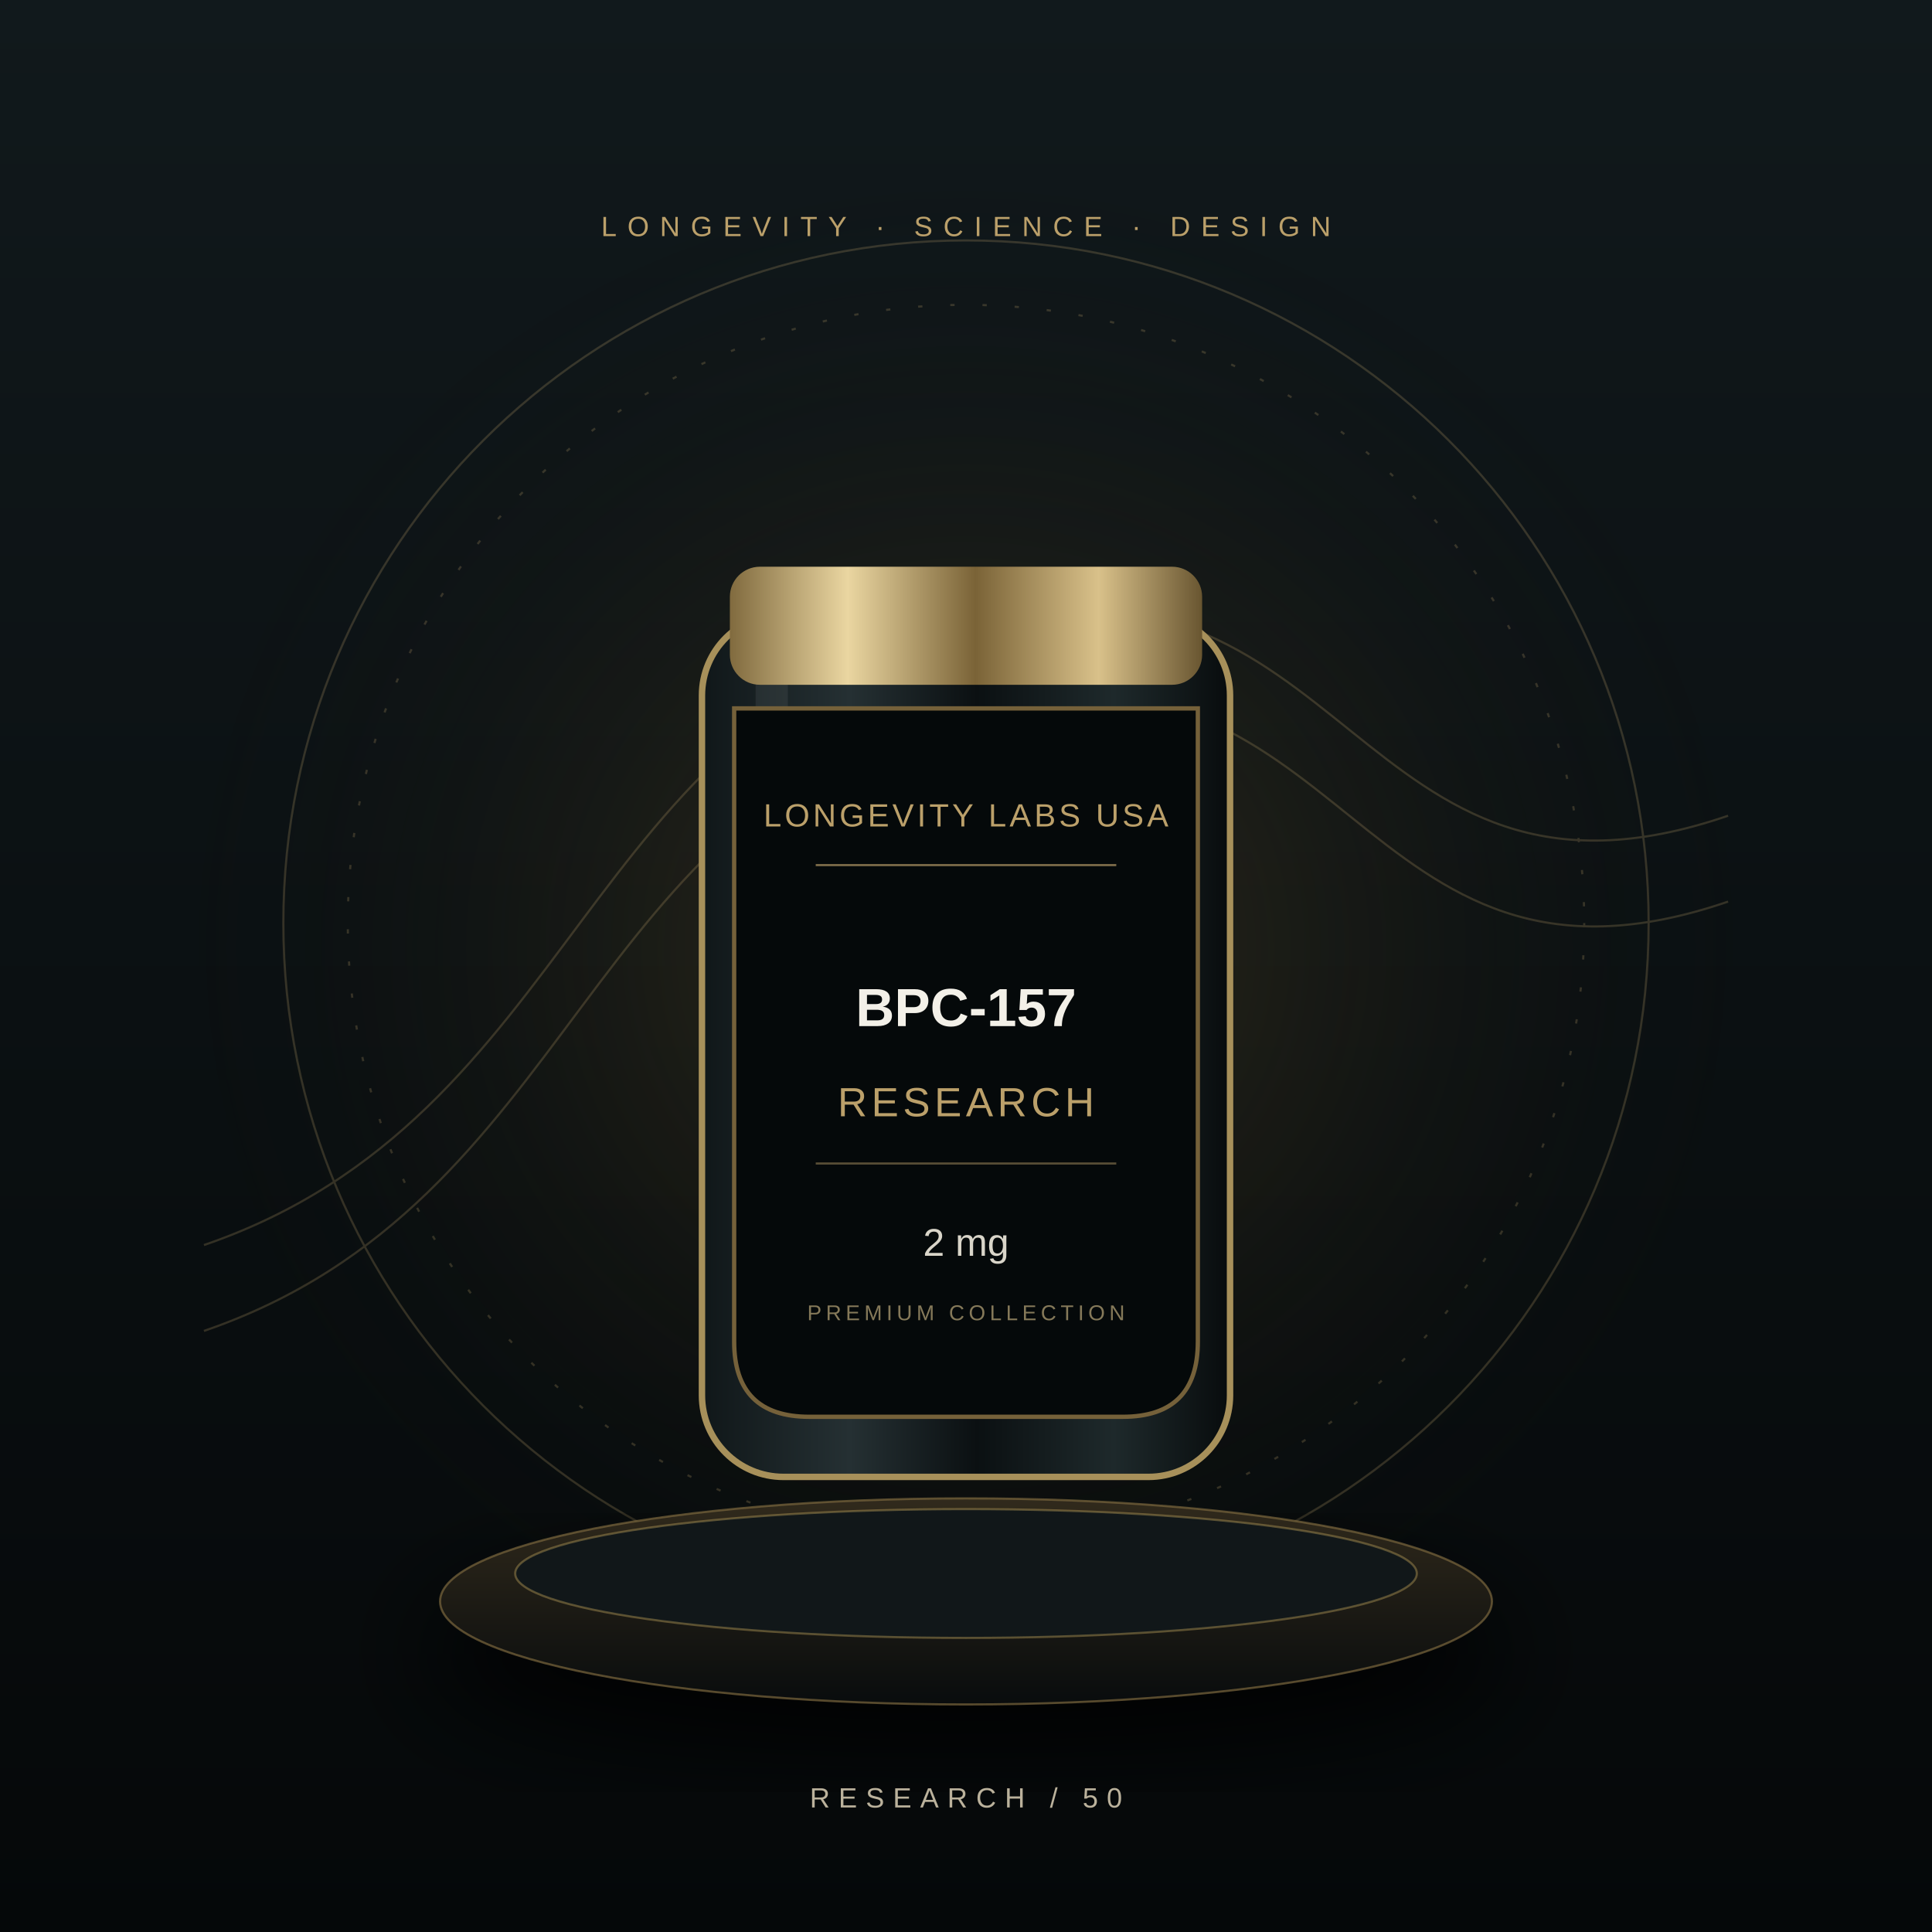
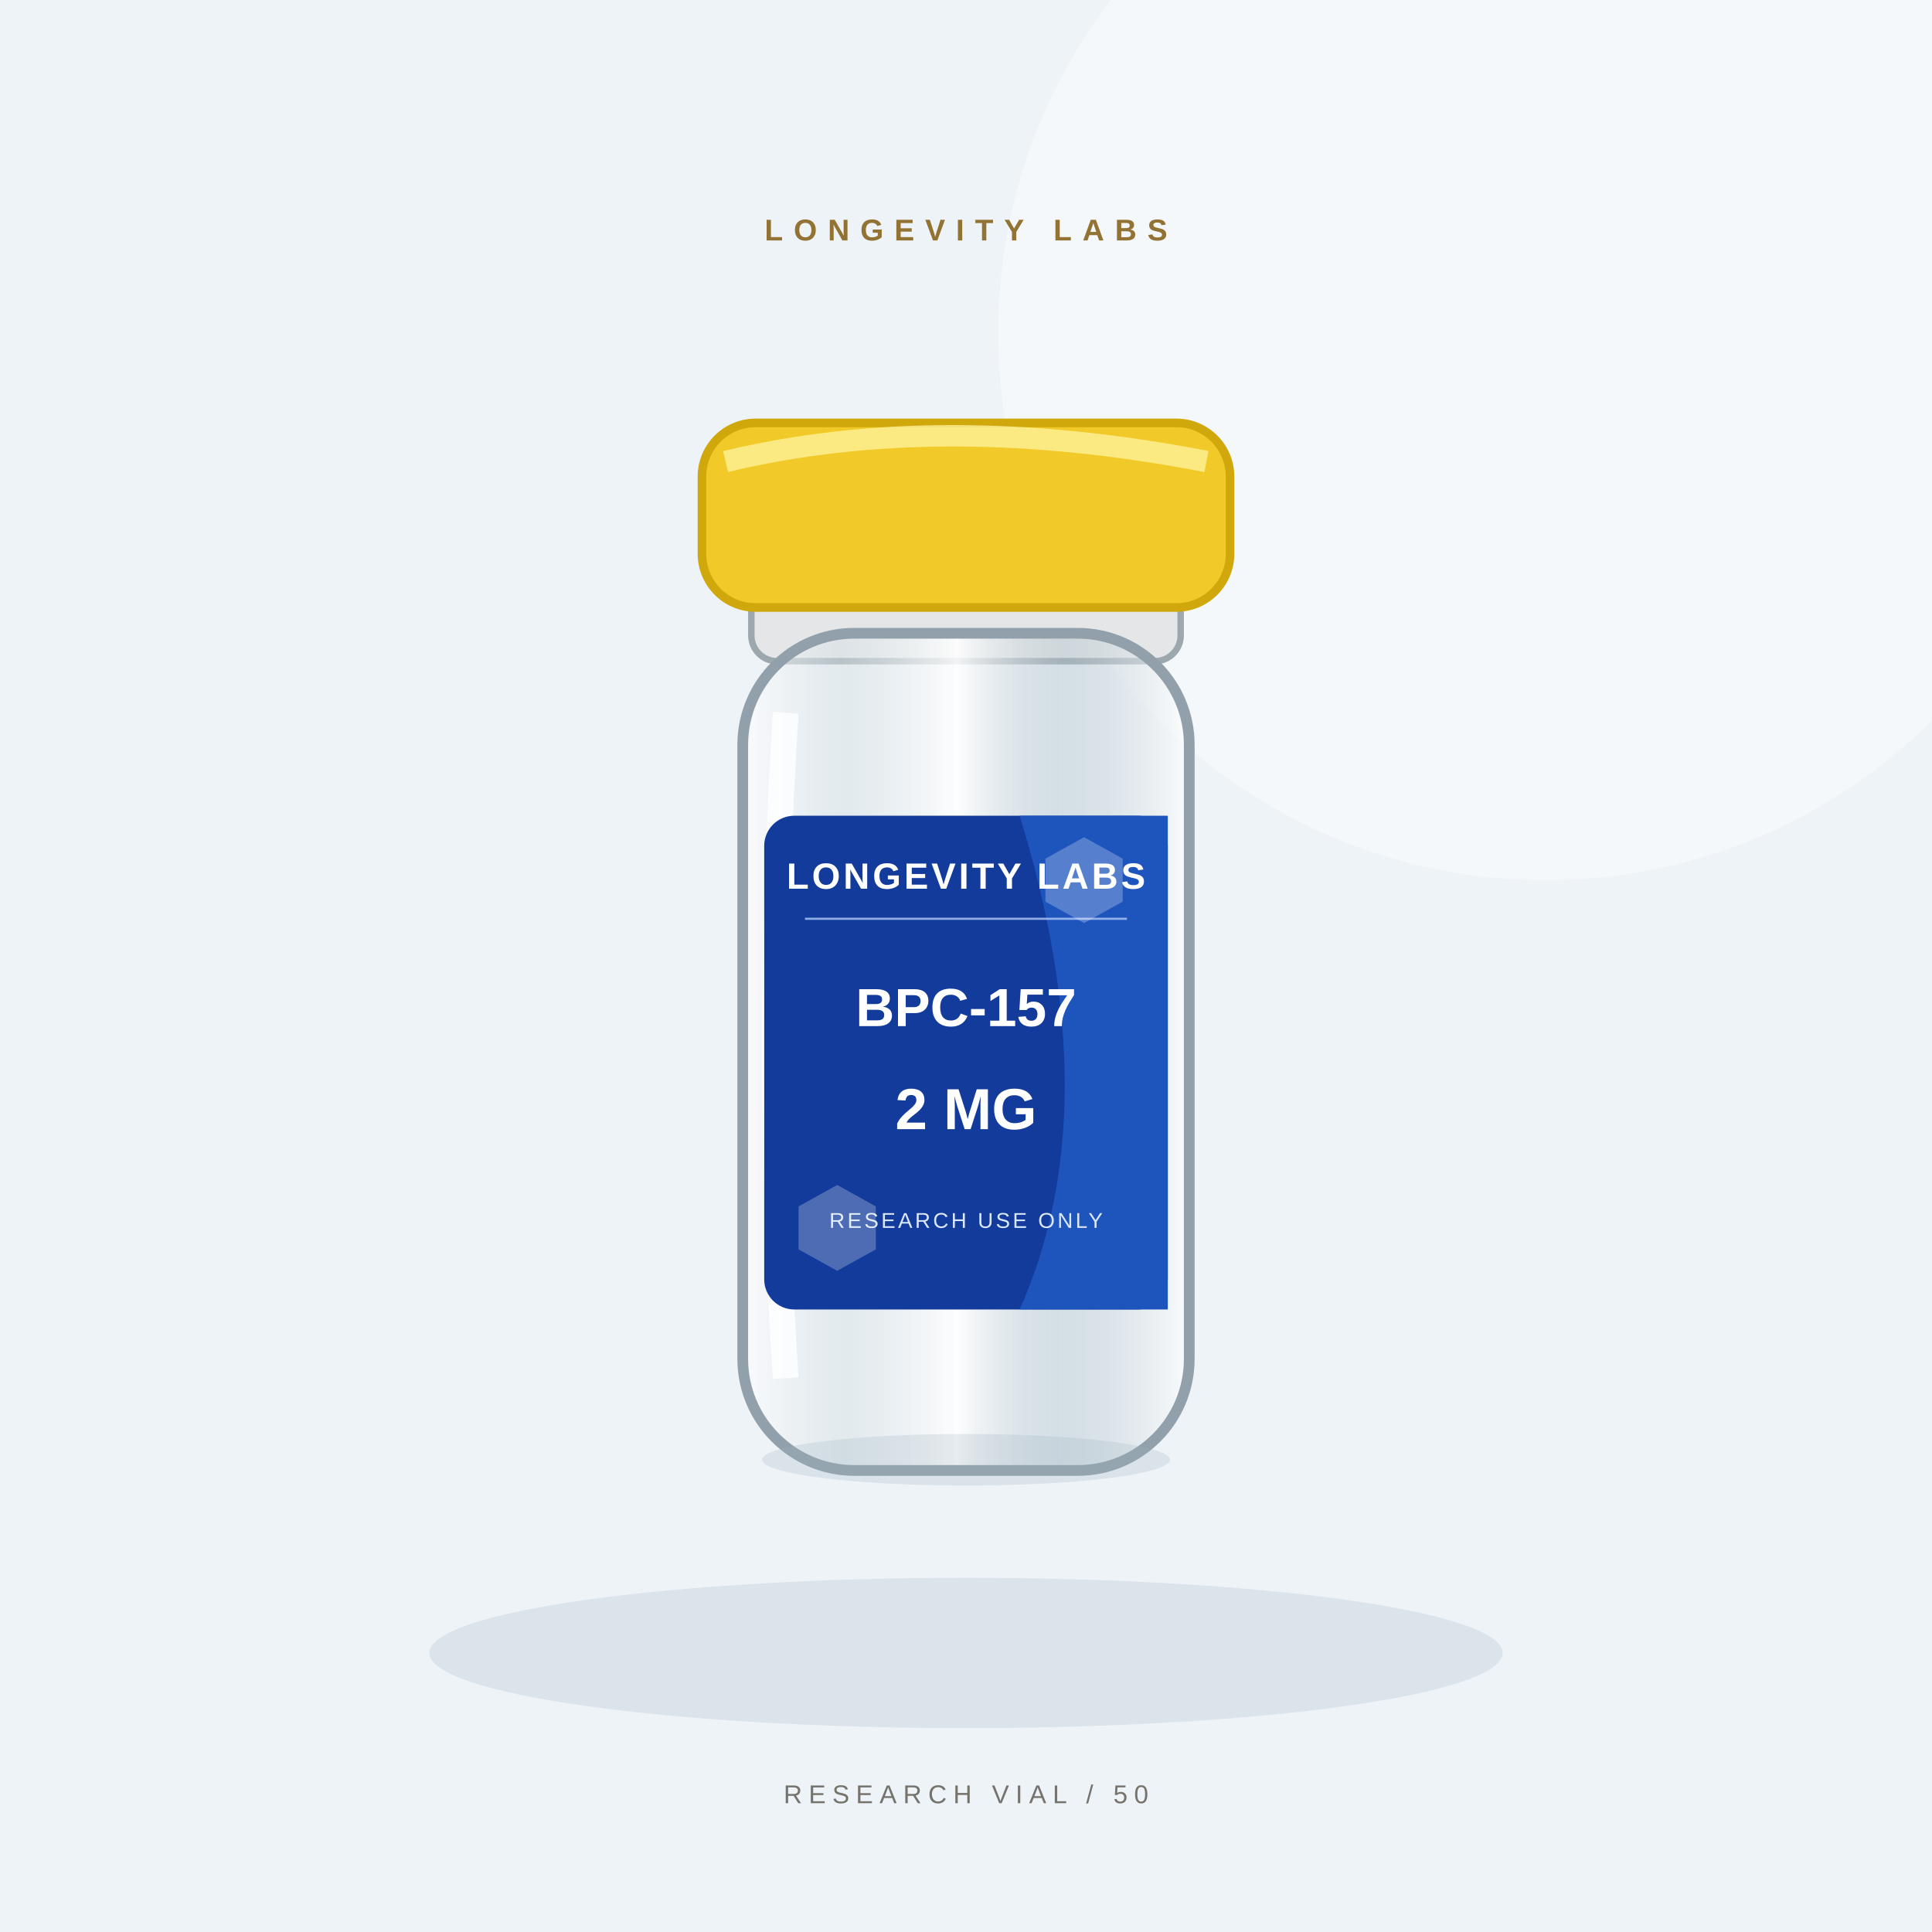
<svg xmlns="http://www.w3.org/2000/svg" width="900" height="900" viewBox="0 0 900 900" role="img" aria-labelledby="title desc">
  <defs>
-     <linearGradient id="bg" x2="0" y2="1">
-       <stop stop-color="#11191c" />
-       <stop offset="1" stop-color="#050809" />
+     <linearGradient id="clearGlass" x2="1">
+       <stop stop-color="#fff" stop-opacity=".72" />
+       <stop offset=".22" stop-color="#d5e0e4" stop-opacity=".48" />
+       <stop offset=".48" stop-color="#fff" stop-opacity=".86" />
+       <stop offset=".72" stop-color="#aec0c9" stop-opacity=".4" />
+       <stop offset="1" stop-color="#fff" stop-opacity=".72" />
    </linearGradient>
-     <radialGradient id="glow">
-       <stop stop-color="#6f5a2e" stop-opacity=".42" />
-       <stop offset="1" stop-color="#050809" stop-opacity="0" />
-     </radialGradient>
-     <linearGradient id="glass" x2="1">
-       <stop stop-color="#101719" />
-       <stop offset=".28" stop-color="#253033" />
-       <stop offset=".52" stop-color="#0b1012" />
-       <stop offset=".78" stop-color="#1e292b" />
-       <stop offset="1" stop-color="#080c0d" />
+     <linearGradient id="goldMetal" x2="1">
+       <stop stop-color="#8a713d" />
+       <stop offset=".25" stop-color="#f2d879" />
+       <stop offset=".53" stop-color="#b18d2e" />
+       <stop offset=".8" stop-color="#f5da77" />
+       <stop offset="1" stop-color="#96782b" />
    </linearGradient>
-     <linearGradient id="metal" x2="1">
-       <stop stop-color="#806a3e" />
-       <stop offset=".25" stop-color="#ead6a1" />
-       <stop offset=".52" stop-color="#7a6337" />
-       <stop offset=".78" stop-color="#d9c18a" />
-       <stop offset="1" stop-color="#685530" />
+     <linearGradient id="darkGlass" x2="1">
+       <stop stop-color="#080b0c" />
+       <stop offset=".26" stop-color="#25292a" />
+       <stop offset=".5" stop-color="#090b0b" />
+       <stop offset=".76" stop-color="#242727" />
+       <stop offset="1" stop-color="#080a0a" />
    </linearGradient>
-     <linearGradient id="floor" x2="0" y2="1">
-       <stop stop-color="#312a1c" />
-       <stop offset="1" stop-color="#090c0d" />
-     </linearGradient>
-     <filter id="blur">
-       <feGaussianBlur stdDeviation="25" />
-     </filter>
  </defs>
-   <rect width="900" height="900" fill="url(#bg)" />
-   <ellipse cx="450" cy="442" rx="380" ry="370" fill="url(#glow)" />
-   <g fill="none" stroke="#bba06a" opacity=".24">
-     <circle cx="450" cy="430" r="318" />
-     <circle cx="450" cy="430" r="288" stroke-dasharray="2 13" />
-     <path d="M95 580C270 520 270 335 450 290s180 150 355 90" />
-     <path d="M95 620C270 560 270 375 450 330s180 150 355 90" />
+   <rect width="900" height="900" fill="#eef3f8" />
+   <ellipse cx="450" cy="770" rx="250" ry="35" fill="#a8b9ca" opacity=".28" />
+   <circle cx="720" cy="155" r="255" fill="#fff" opacity=".38" />
+   <g>
+     <g>
+       <rect x="350" y="246" width="200" height="62" rx="12" fill="#e4e6e8" stroke="#9ca7ae" stroke-width="3" />
+       <rect x="327" y="197" width="246" height="86" rx="25" fill="#f1c928" stroke="#d1a80b" stroke-width="4" />
+       <path d="M338 215q100-24 224 0" fill="none" stroke="#fff6a4" stroke-width="10" opacity=".72" />
+       <rect x="346" y="295" width="208" height="390" rx="52" fill="url(#clearGlass)" stroke="#91a0aa" stroke-width="5" />
+       <path d="M366 332q-10 160 0 310" fill="none" stroke="#fff" stroke-width="12" opacity=".8" />
+       <ellipse cx="450" cy="680" rx="95" ry="12" fill="#9eb4c0" opacity=".25" />
+       <rect x="356" y="380" width="188" height="230" rx="14" fill="#123b9b" />
+       <path d="M475 380h69v230h-69q42-94 0-230" fill="#1e55bd" />
+       <text x="450" y="414" text-anchor="middle" fill="#fff" font-family="Arial,sans-serif" font-size="17" font-weight="700" letter-spacing="1.4">LONGEVITY LABS</text>
+       <path d="M375 428h150" stroke="#b7d2ff" opacity=".75" />
+       <text x="450" y="478" text-anchor="middle" fill="#fff" font-family="Arial,sans-serif" font-size="25" font-weight="800">BPC-157</text>
+       <text x="450" y="526" text-anchor="middle" fill="#fff" font-family="Arial,sans-serif" font-size="27" font-weight="800">2 MG</text>
+       <text x="450" y="572" text-anchor="middle" fill="#dbe8ff" font-family="Arial,sans-serif" font-size="10" letter-spacing="1.2">RESEARCH USE ONLY</text>
+       <g fill="#fff" opacity=".25">
+         <path d="m505 390 18 10v20l-18 10-18-10v-20z" />
+         <path d="m390 552 18 10v20l-18 10-18-10v-20z" />
+       </g>
+     </g>
  </g>
-   <ellipse cx="450" cy="770" rx="255" ry="54" fill="#000" opacity=".8" filter="url(#blur)" />
-   <ellipse cx="450" cy="746" rx="245" ry="48" fill="url(#floor)" stroke="#7b673e" stroke-opacity=".7" />
-   <ellipse cx="450" cy="733" rx="210" ry="30" fill="#111719" stroke="#c6a75d" stroke-opacity=".4" />
-   <g>
-     <rect x="327" y="286" width="246" height="402" rx="38" fill="url(#glass)" stroke="#a7905a" stroke-width="3" />
-     <rect x="352" y="310" width="15" height="345" rx="7" fill="#fff" opacity=".07" />
-     <rect x="340" y="264" width="220" height="55" rx="14" fill="url(#metal)" />
-     <path d="M342 330h216v295q0 35-35 35H377q-35 0-35-35z" fill="#05090a" stroke="#75613a" stroke-width="2" />
-     <text x="450" y="385" text-anchor="middle" fill="#bba06a" font-family="Arial,sans-serif" font-size="15" letter-spacing="1.5">LONGEVITY LABS USA</text>
-     <path d="M380 403h140" stroke="#bba06a" opacity=".65" />
-     <text x="450" y="478" text-anchor="middle" fill="#f3f0e8" font-family="Arial,sans-serif" font-size="25" font-weight="700">BPC-157</text>
-     <text x="450" y="520" text-anchor="middle" fill="#bba06a" font-family="Arial,sans-serif" font-size="19" letter-spacing="2">RESEARCH</text>
-     <path d="M380 542h140" stroke="#bba06a" opacity=".45" />
-     <text x="450" y="585" text-anchor="middle" fill="#d9d5c9" font-family="Arial,sans-serif" font-size="18">2 mg</text>
-     <text x="450" y="615" text-anchor="middle" fill="#857959" font-family="Arial,sans-serif" font-size="10" letter-spacing="2">PREMIUM COLLECTION</text>
-   </g>
-   <g text-anchor="middle" font-family="Arial,sans-serif">
-     <text x="450" y="110" fill="#bba06a" font-size="13" letter-spacing="5">LONGEVITY · SCIENCE · DESIGN</text>
-     <text x="450" y="842" fill="#bbb29c" font-size="13" letter-spacing="4">RESEARCH / 50</text>
-   </g>
+   <text x="450" y="112" text-anchor="middle" fill="#927333" font-family="Arial,sans-serif" font-size="14" font-weight="700" letter-spacing="5">LONGEVITY LABS</text>
+   <text x="450" y="840" text-anchor="middle" fill="#76736c" font-family="Arial,sans-serif" font-size="12" letter-spacing="3">RESEARCH VIAL / 50</text>
</svg>
